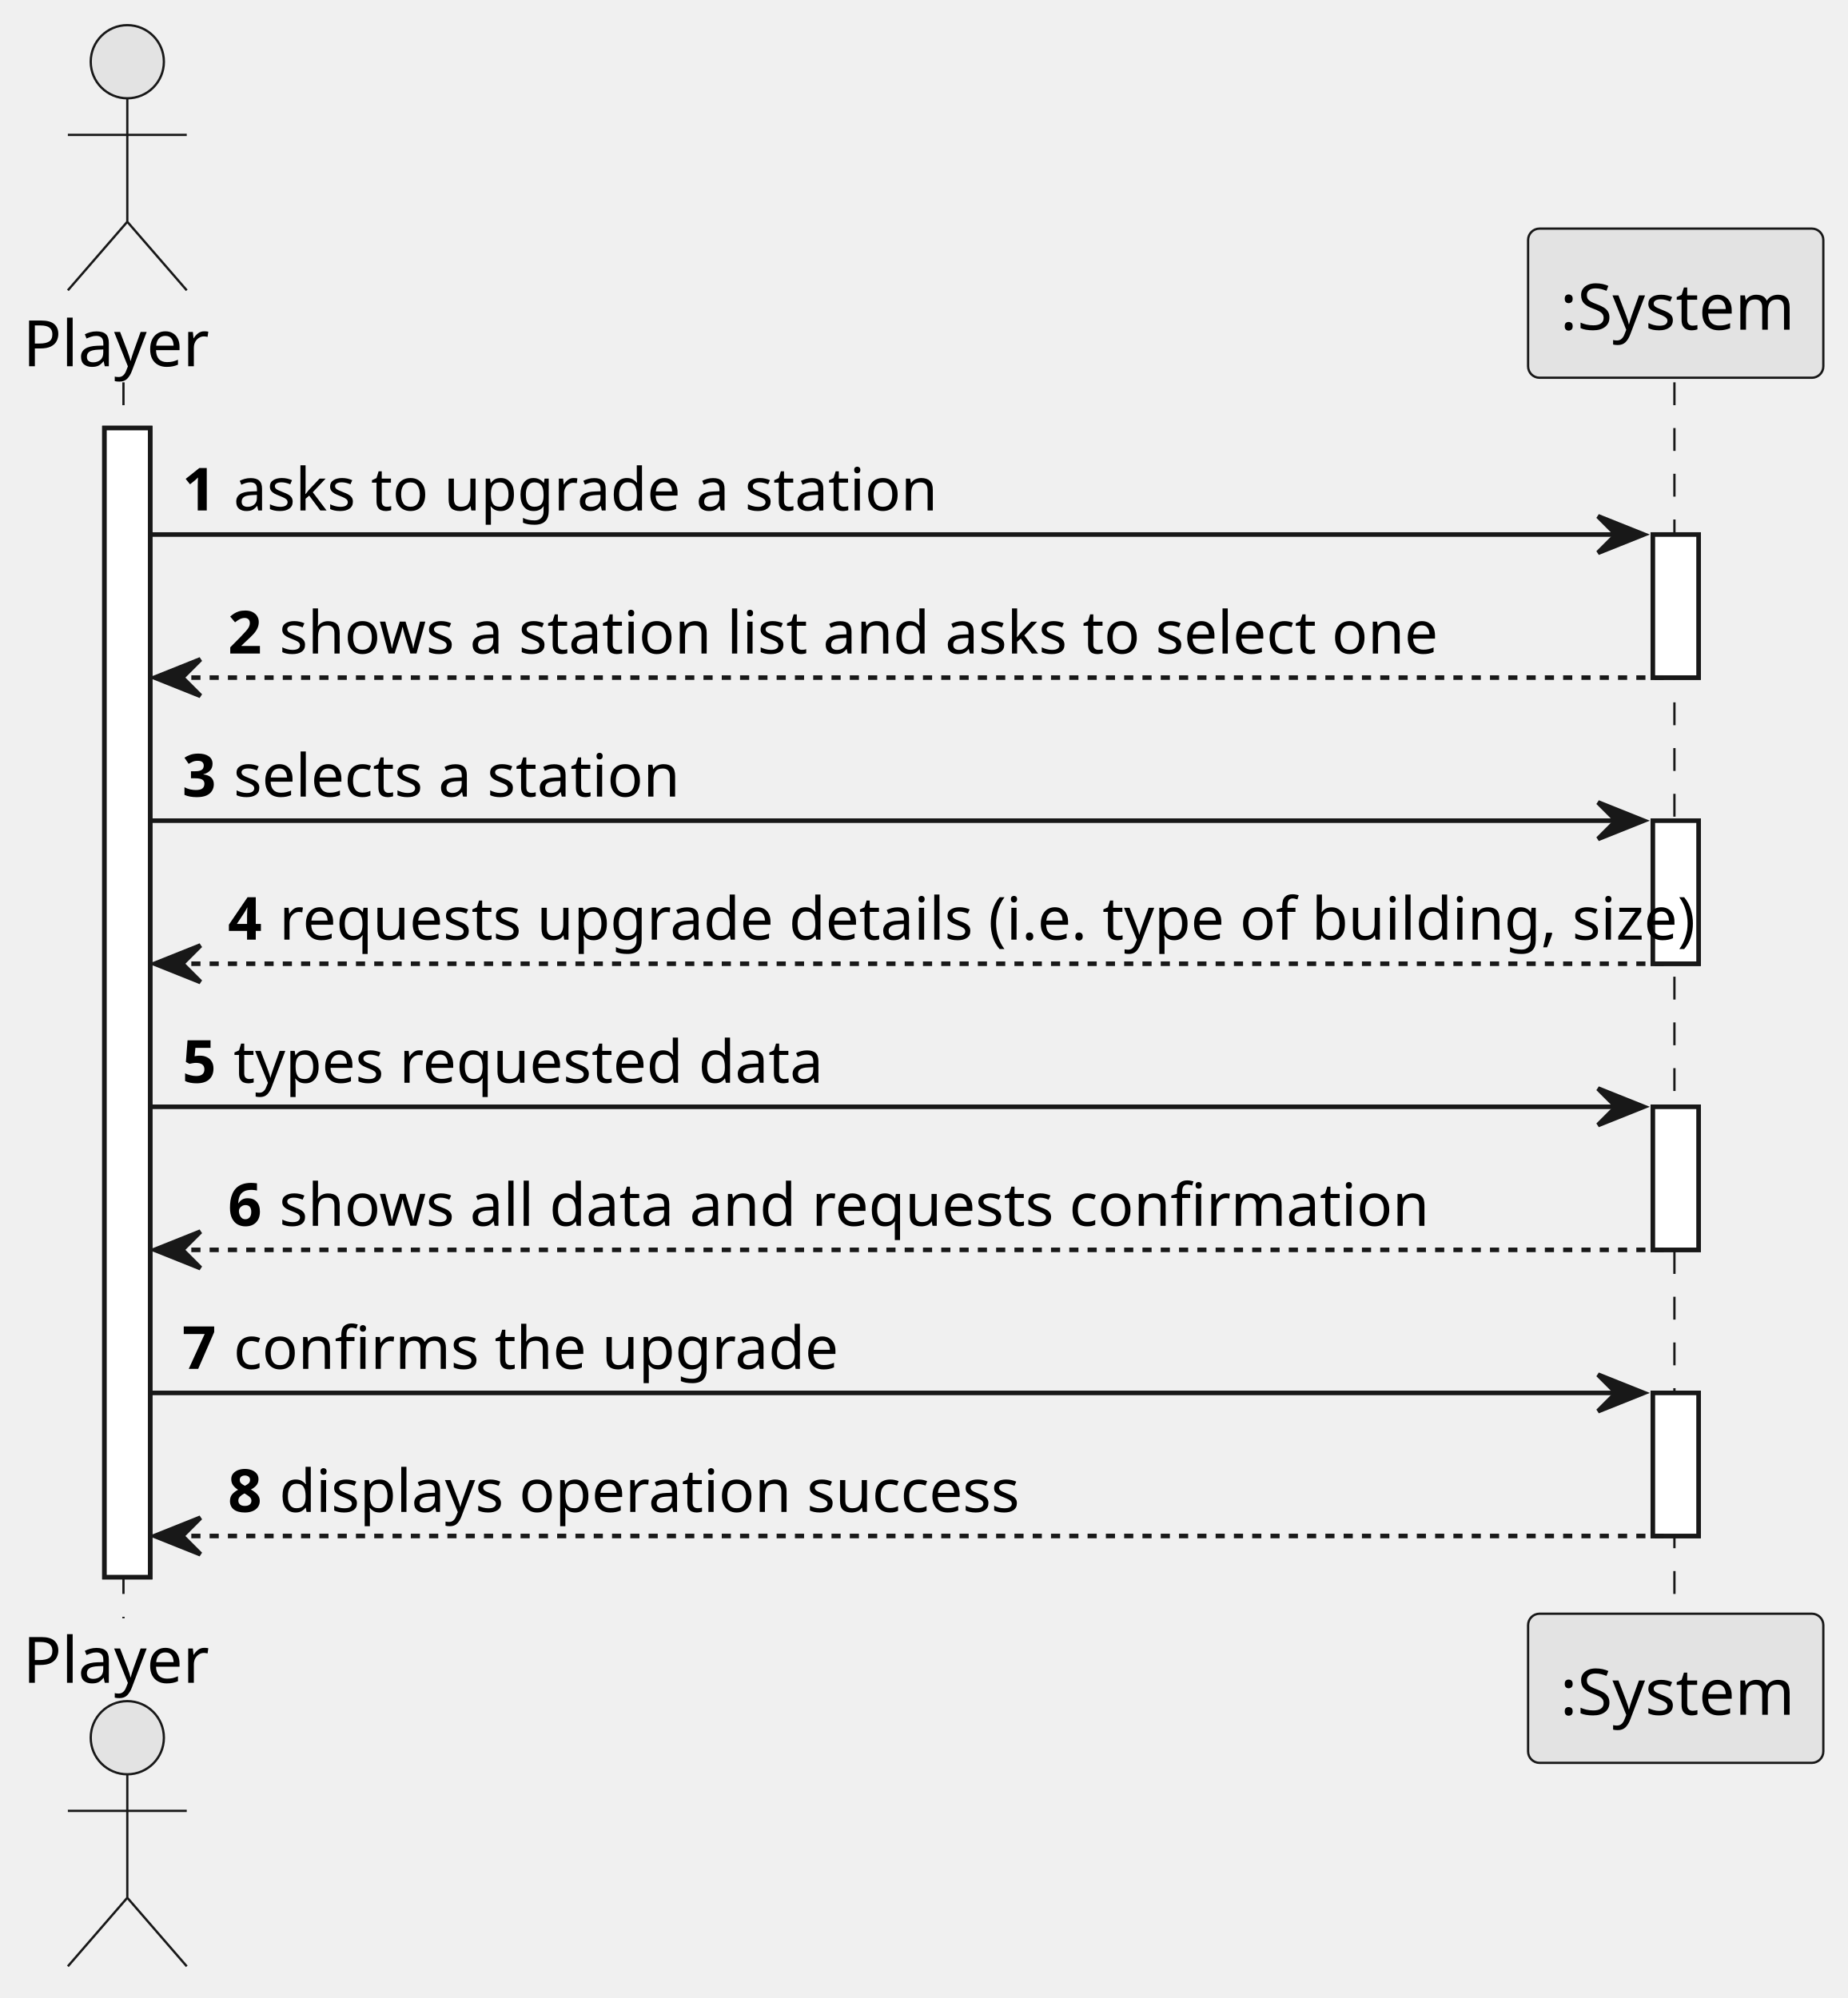
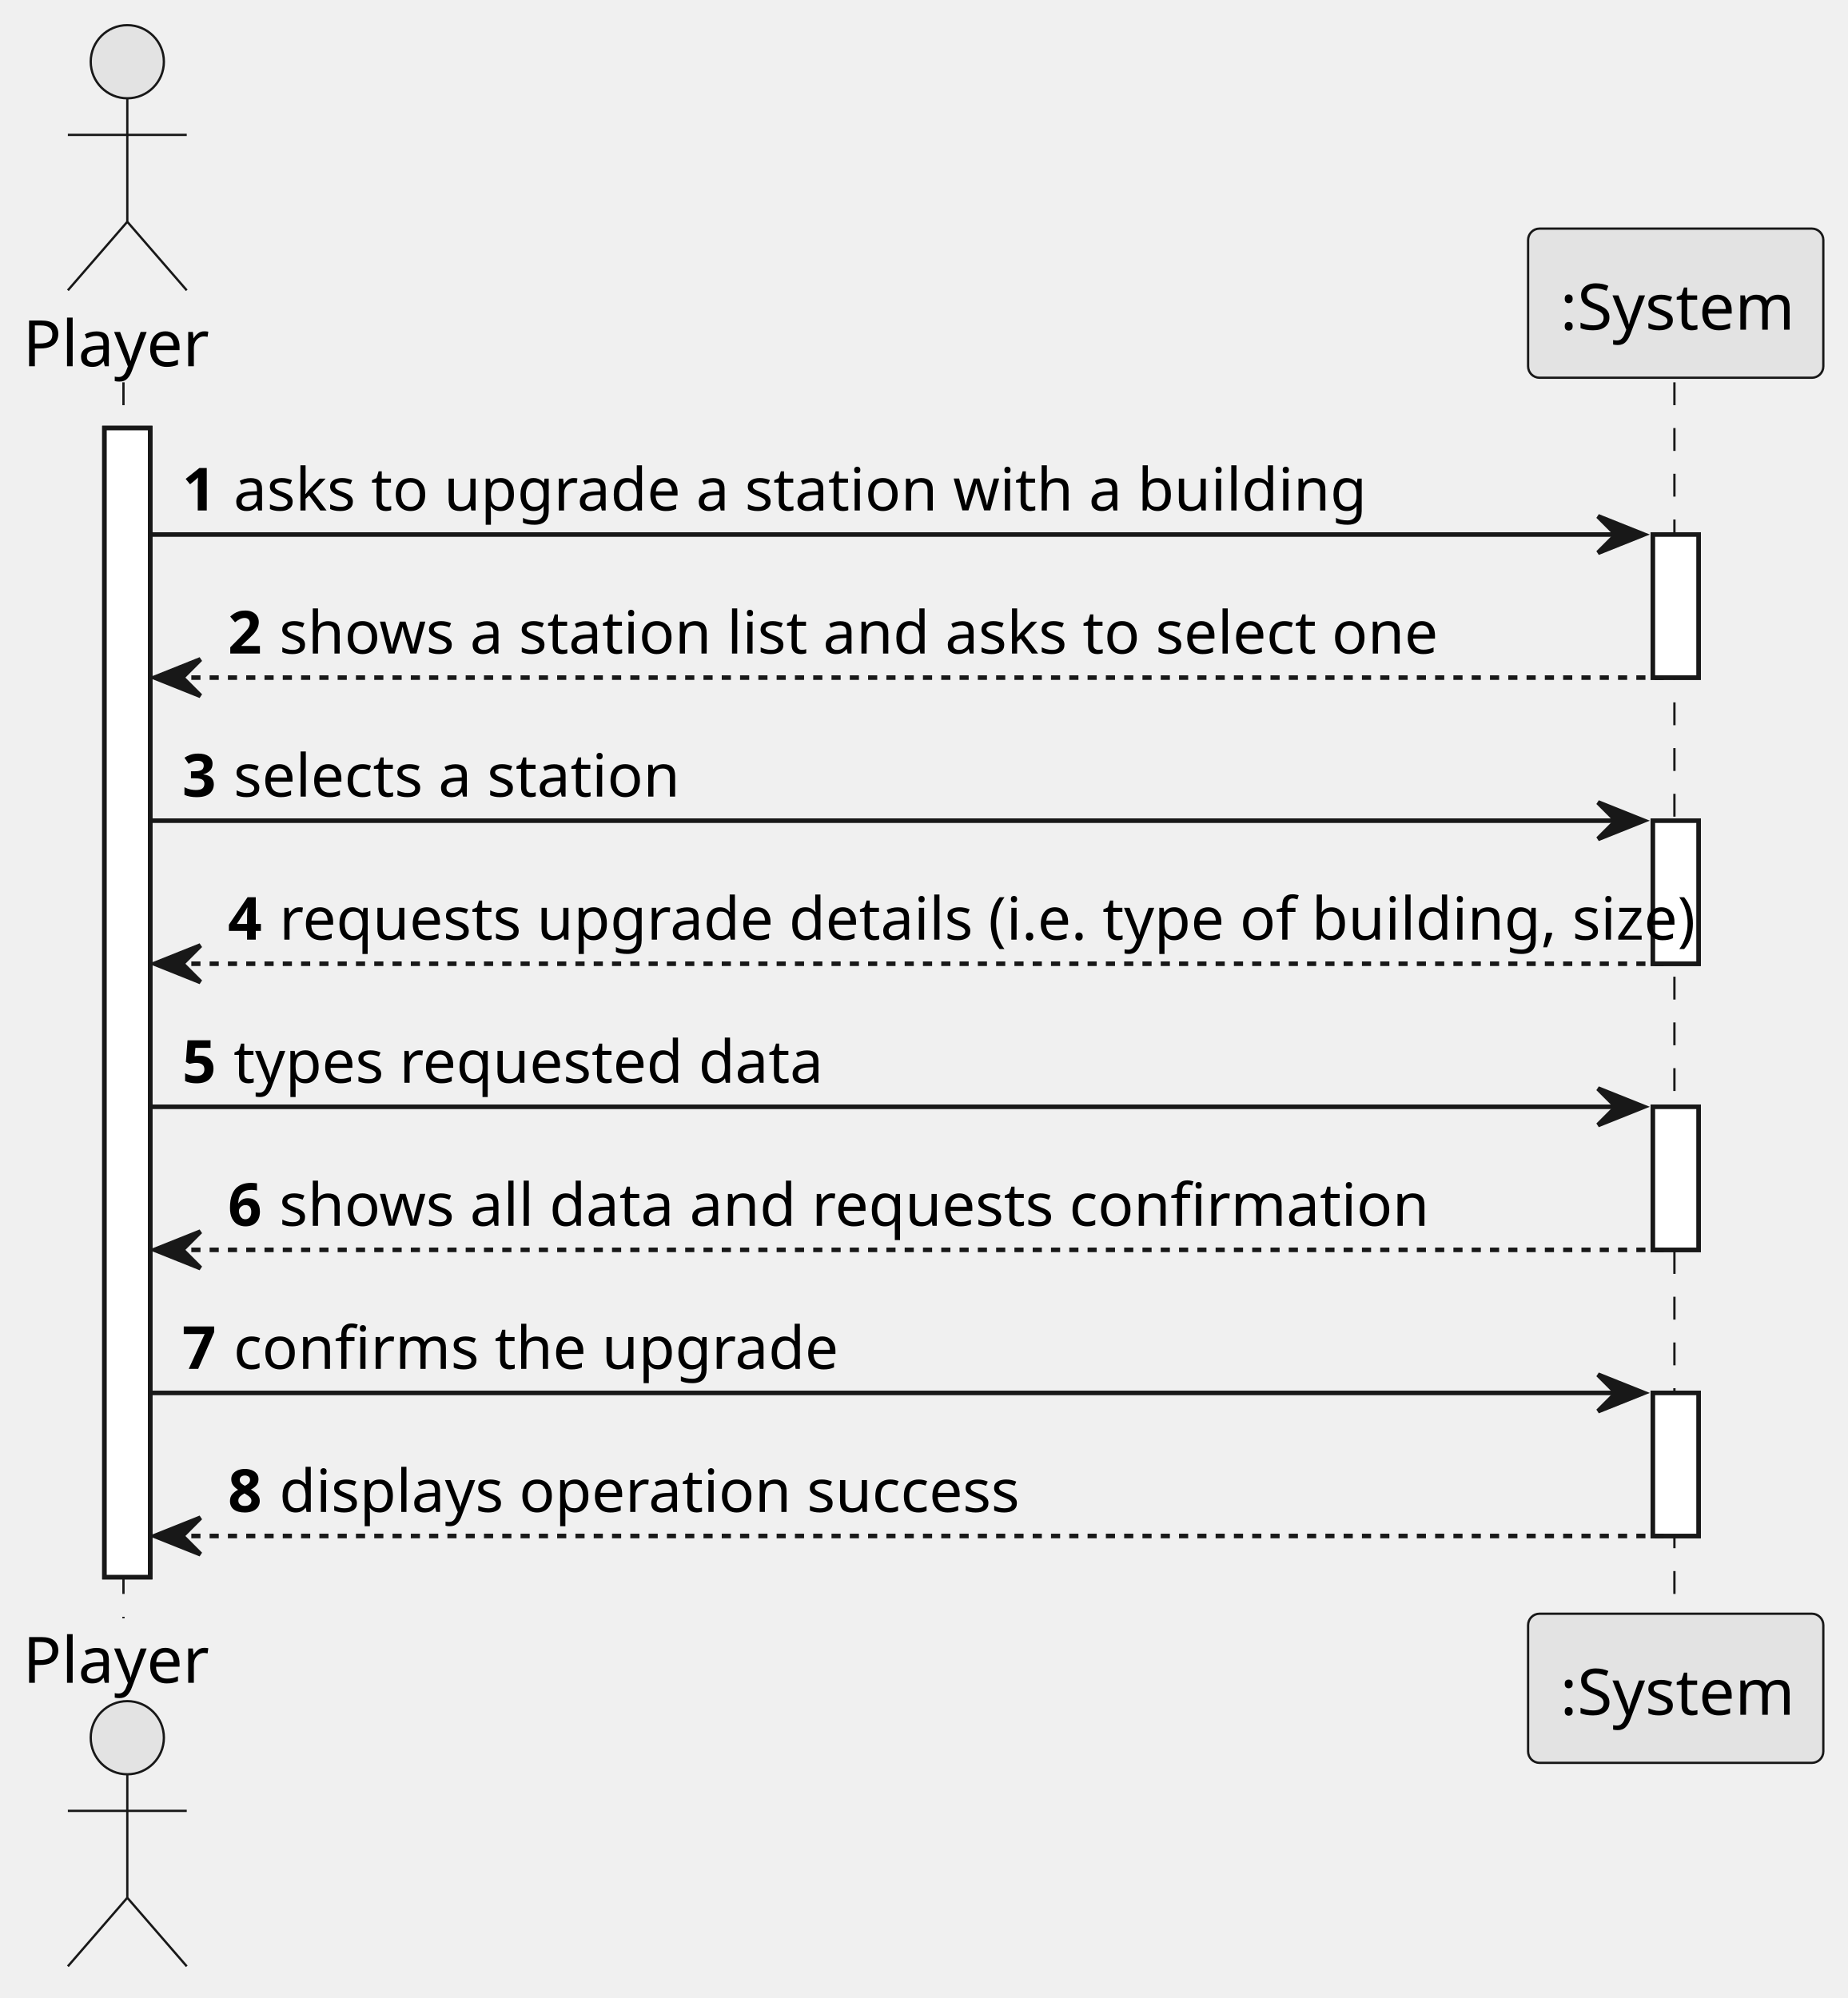
<svg xmlns="http://www.w3.org/2000/svg" contentStyleType="text/css" height="437px" preserveAspectRatio="none" style="width:404px;height:437px;background:#FFFFFF;" version="1.1" viewBox="0 0 404 437" width="404px" zoomAndPan="magnify">
  <defs />
  <g>
    <rect fill="#FFFFFF" height="251.328" style="stroke:#181818;stroke-width:1.0;" width="10" x="22.841" y="93.621" />
    <rect fill="#FFFFFF" height="31.291" style="stroke:#181818;stroke-width:1.0;" width="10" x="361.46" y="116.912" />
    <rect fill="#FFFFFF" height="31.291" style="stroke:#181818;stroke-width:1.0;" width="10" x="361.46" y="179.494" />
    <rect fill="#FFFFFF" height="31.291" style="stroke:#181818;stroke-width:1.0;" width="10" x="361.46" y="242.076" />
    <rect fill="#FFFFFF" height="31.291" style="stroke:#181818;stroke-width:1.0;" width="10" x="361.46" y="304.658" />
    <line style="stroke:#181818;stroke-width:0.5;stroke-dasharray:5.0,5.0;" x1="27" x2="27" y1="83.621" y2="353.949" />
    <line style="stroke:#181818;stroke-width:0.5;stroke-dasharray:5.0,5.0;" x1="366.177" x2="366.177" y1="83.621" y2="353.949" />
    <text fill="#000000" font-family="sans-serif" font-size="14" lengthAdjust="spacing" textLength="39.683" x="5" y="80.107">Player</text>
    <ellipse cx="27.841" cy="13.5" fill="#E3E3E3" rx="8" ry="8" style="stroke:#181818;stroke-width:0.5;" />
    <path d="M27.841,21.5 L27.841,48.5 M14.841,29.5 L40.841,29.5 M27.841,48.5 L14.841,63.5 M27.841,48.5 L40.841,63.5 " fill="none" style="stroke:#181818;stroke-width:0.5;" />
    <text fill="#000000" font-family="sans-serif" font-size="14" lengthAdjust="spacing" textLength="39.683" x="5" y="368.057">Player</text>
    <ellipse cx="27.841" cy="380.07" fill="#E3E3E3" rx="8" ry="8" style="stroke:#181818;stroke-width:0.5;" />
    <path d="M27.841,388.07 L27.841,415.07 M14.841,396.07 L40.841,396.07 M27.841,415.07 L14.841,430.07 M27.841,415.07 L40.841,430.07 " fill="none" style="stroke:#181818;stroke-width:0.5;" />
    <rect fill="#E3E3E3" height="32.621" rx="2.5" ry="2.5" style="stroke:#181818;stroke-width:0.5;" width="64.565" x="334.177" y="50" />
    <text fill="#000000" font-family="sans-serif" font-size="14" lengthAdjust="spacing" textLength="50.565" x="341.177" y="72.107">:System</text>
    <rect fill="#E3E3E3" height="32.621" rx="2.5" ry="2.5" style="stroke:#181818;stroke-width:0.5;" width="64.565" x="334.177" y="352.949" />
    <text fill="#000000" font-family="sans-serif" font-size="14" lengthAdjust="spacing" textLength="50.565" x="341.177" y="375.057">:System</text>
    <rect fill="#FFFFFF" height="251.328" style="stroke:#181818;stroke-width:1.0;" width="10" x="22.841" y="93.621" />
    <rect fill="#FFFFFF" height="31.291" style="stroke:#181818;stroke-width:1.0;" width="10" x="361.46" y="116.912" />
    <rect fill="#FFFFFF" height="31.291" style="stroke:#181818;stroke-width:1.0;" width="10" x="361.46" y="179.494" />
    <rect fill="#FFFFFF" height="31.291" style="stroke:#181818;stroke-width:1.0;" width="10" x="361.46" y="242.076" />
    <rect fill="#FFFFFF" height="31.291" style="stroke:#181818;stroke-width:1.0;" width="10" x="361.46" y="304.658" />
    <polygon fill="#181818" points="349.46,112.912,359.46,116.912,349.46,120.912,353.46,116.912" style="stroke:#181818;stroke-width:1.0;" />
    <line style="stroke:#181818;stroke-width:1.0;" x1="32.841" x2="355.46" y1="116.912" y2="116.912" />
    <text fill="#000000" font-family="sans-serif" font-size="13" font-weight="bold" lengthAdjust="spacing" textLength="7.23" x="39.841" y="111.649">1</text>
-     <text fill="#000000" font-family="sans-serif" font-size="13" lengthAdjust="spacing" textLength="145.26" x="51.071" y="111.649">asks to upgrade a station</text>
+     <text fill="#000000" font-family="sans-serif" font-size="13" lengthAdjust="spacing" textLength="231.258" x="51.071" y="111.649">asks to upgrade a station with a building</text>
    <polygon fill="#181818" points="43.841,144.203,33.841,148.203,43.841,152.203,39.841,148.203" style="stroke:#181818;stroke-width:1.0;" />
    <line style="stroke:#181818;stroke-width:1.0;stroke-dasharray:2.0,2.0;" x1="37.841" x2="365.46" y1="148.203" y2="148.203" />
    <text fill="#000000" font-family="sans-serif" font-size="13" font-weight="bold" lengthAdjust="spacing" textLength="7.23" x="49.841" y="142.94">2</text>
    <text fill="#000000" font-family="sans-serif" font-size="13" lengthAdjust="spacing" textLength="242.074" x="61.071" y="142.94">shows a station list and asks to select one</text>
    <polygon fill="#181818" points="349.46,175.494,359.46,179.494,349.46,183.494,353.46,179.494" style="stroke:#181818;stroke-width:1.0;" />
    <line style="stroke:#181818;stroke-width:1.0;" x1="32.841" x2="355.46" y1="179.494" y2="179.494" />
    <text fill="#000000" font-family="sans-serif" font-size="13" font-weight="bold" lengthAdjust="spacing" textLength="7.23" x="39.841" y="174.231">3</text>
    <text fill="#000000" font-family="sans-serif" font-size="13" lengthAdjust="spacing" textLength="93.215" x="51.071" y="174.231">selects a station</text>
    <polygon fill="#181818" points="43.841,206.785,33.841,210.785,43.841,214.785,39.841,210.785" style="stroke:#181818;stroke-width:1.0;" />
    <line style="stroke:#181818;stroke-width:1.0;stroke-dasharray:2.0,2.0;" x1="37.841" x2="365.46" y1="210.785" y2="210.785" />
    <text fill="#000000" font-family="sans-serif" font-size="13" font-weight="bold" lengthAdjust="spacing" textLength="7.23" x="49.841" y="205.523">4</text>
    <text fill="#000000" font-family="sans-serif" font-size="13" lengthAdjust="spacing" textLength="293.389" x="61.071" y="205.523">requests upgrade details (i.e. type of building, size)</text>
    <polygon fill="#181818" points="349.46,238.076,359.46,242.076,349.46,246.076,353.46,242.076" style="stroke:#181818;stroke-width:1.0;" />
    <line style="stroke:#181818;stroke-width:1.0;" x1="32.841" x2="355.46" y1="242.076" y2="242.076" />
    <text fill="#000000" font-family="sans-serif" font-size="13" font-weight="bold" lengthAdjust="spacing" textLength="7.23" x="39.841" y="236.814">5</text>
    <text fill="#000000" font-family="sans-serif" font-size="13" lengthAdjust="spacing" textLength="121.418" x="51.071" y="236.814">types requested data</text>
    <polygon fill="#181818" points="43.841,269.367,33.841,273.367,43.841,277.367,39.841,273.367" style="stroke:#181818;stroke-width:1.0;" />
    <line style="stroke:#181818;stroke-width:1.0;stroke-dasharray:2.0,2.0;" x1="37.841" x2="365.46" y1="273.367" y2="273.367" />
    <text fill="#000000" font-family="sans-serif" font-size="13" font-weight="bold" lengthAdjust="spacing" textLength="7.23" x="49.841" y="268.104">6</text>
    <text fill="#000000" font-family="sans-serif" font-size="13" lengthAdjust="spacing" textLength="235.574" x="61.071" y="268.104">shows all data and requests confirmation</text>
    <polygon fill="#181818" points="349.46,300.658,359.46,304.658,349.46,308.658,353.46,304.658" style="stroke:#181818;stroke-width:1.0;" />
    <line style="stroke:#181818;stroke-width:1.0;" x1="32.841" x2="355.46" y1="304.658" y2="304.658" />
    <text fill="#000000" font-family="sans-serif" font-size="13" font-weight="bold" lengthAdjust="spacing" textLength="7.23" x="39.841" y="299.396">7</text>
    <text fill="#000000" font-family="sans-serif" font-size="13" lengthAdjust="spacing" textLength="122.123" x="51.071" y="299.396">confirms the upgrade</text>
    <polygon fill="#181818" points="43.841,331.949,33.841,335.949,43.841,339.949,39.841,335.949" style="stroke:#181818;stroke-width:1.0;" />
    <line style="stroke:#181818;stroke-width:1.0;stroke-dasharray:2.0,2.0;" x1="37.841" x2="365.46" y1="335.949" y2="335.949" />
    <text fill="#000000" font-family="sans-serif" font-size="13" font-weight="bold" lengthAdjust="spacing" textLength="7.23" x="49.841" y="330.687">8</text>
    <text fill="#000000" font-family="sans-serif" font-size="13" lengthAdjust="spacing" textLength="155.359" x="61.071" y="330.687">displays operation success</text>
  </g>
</svg>
